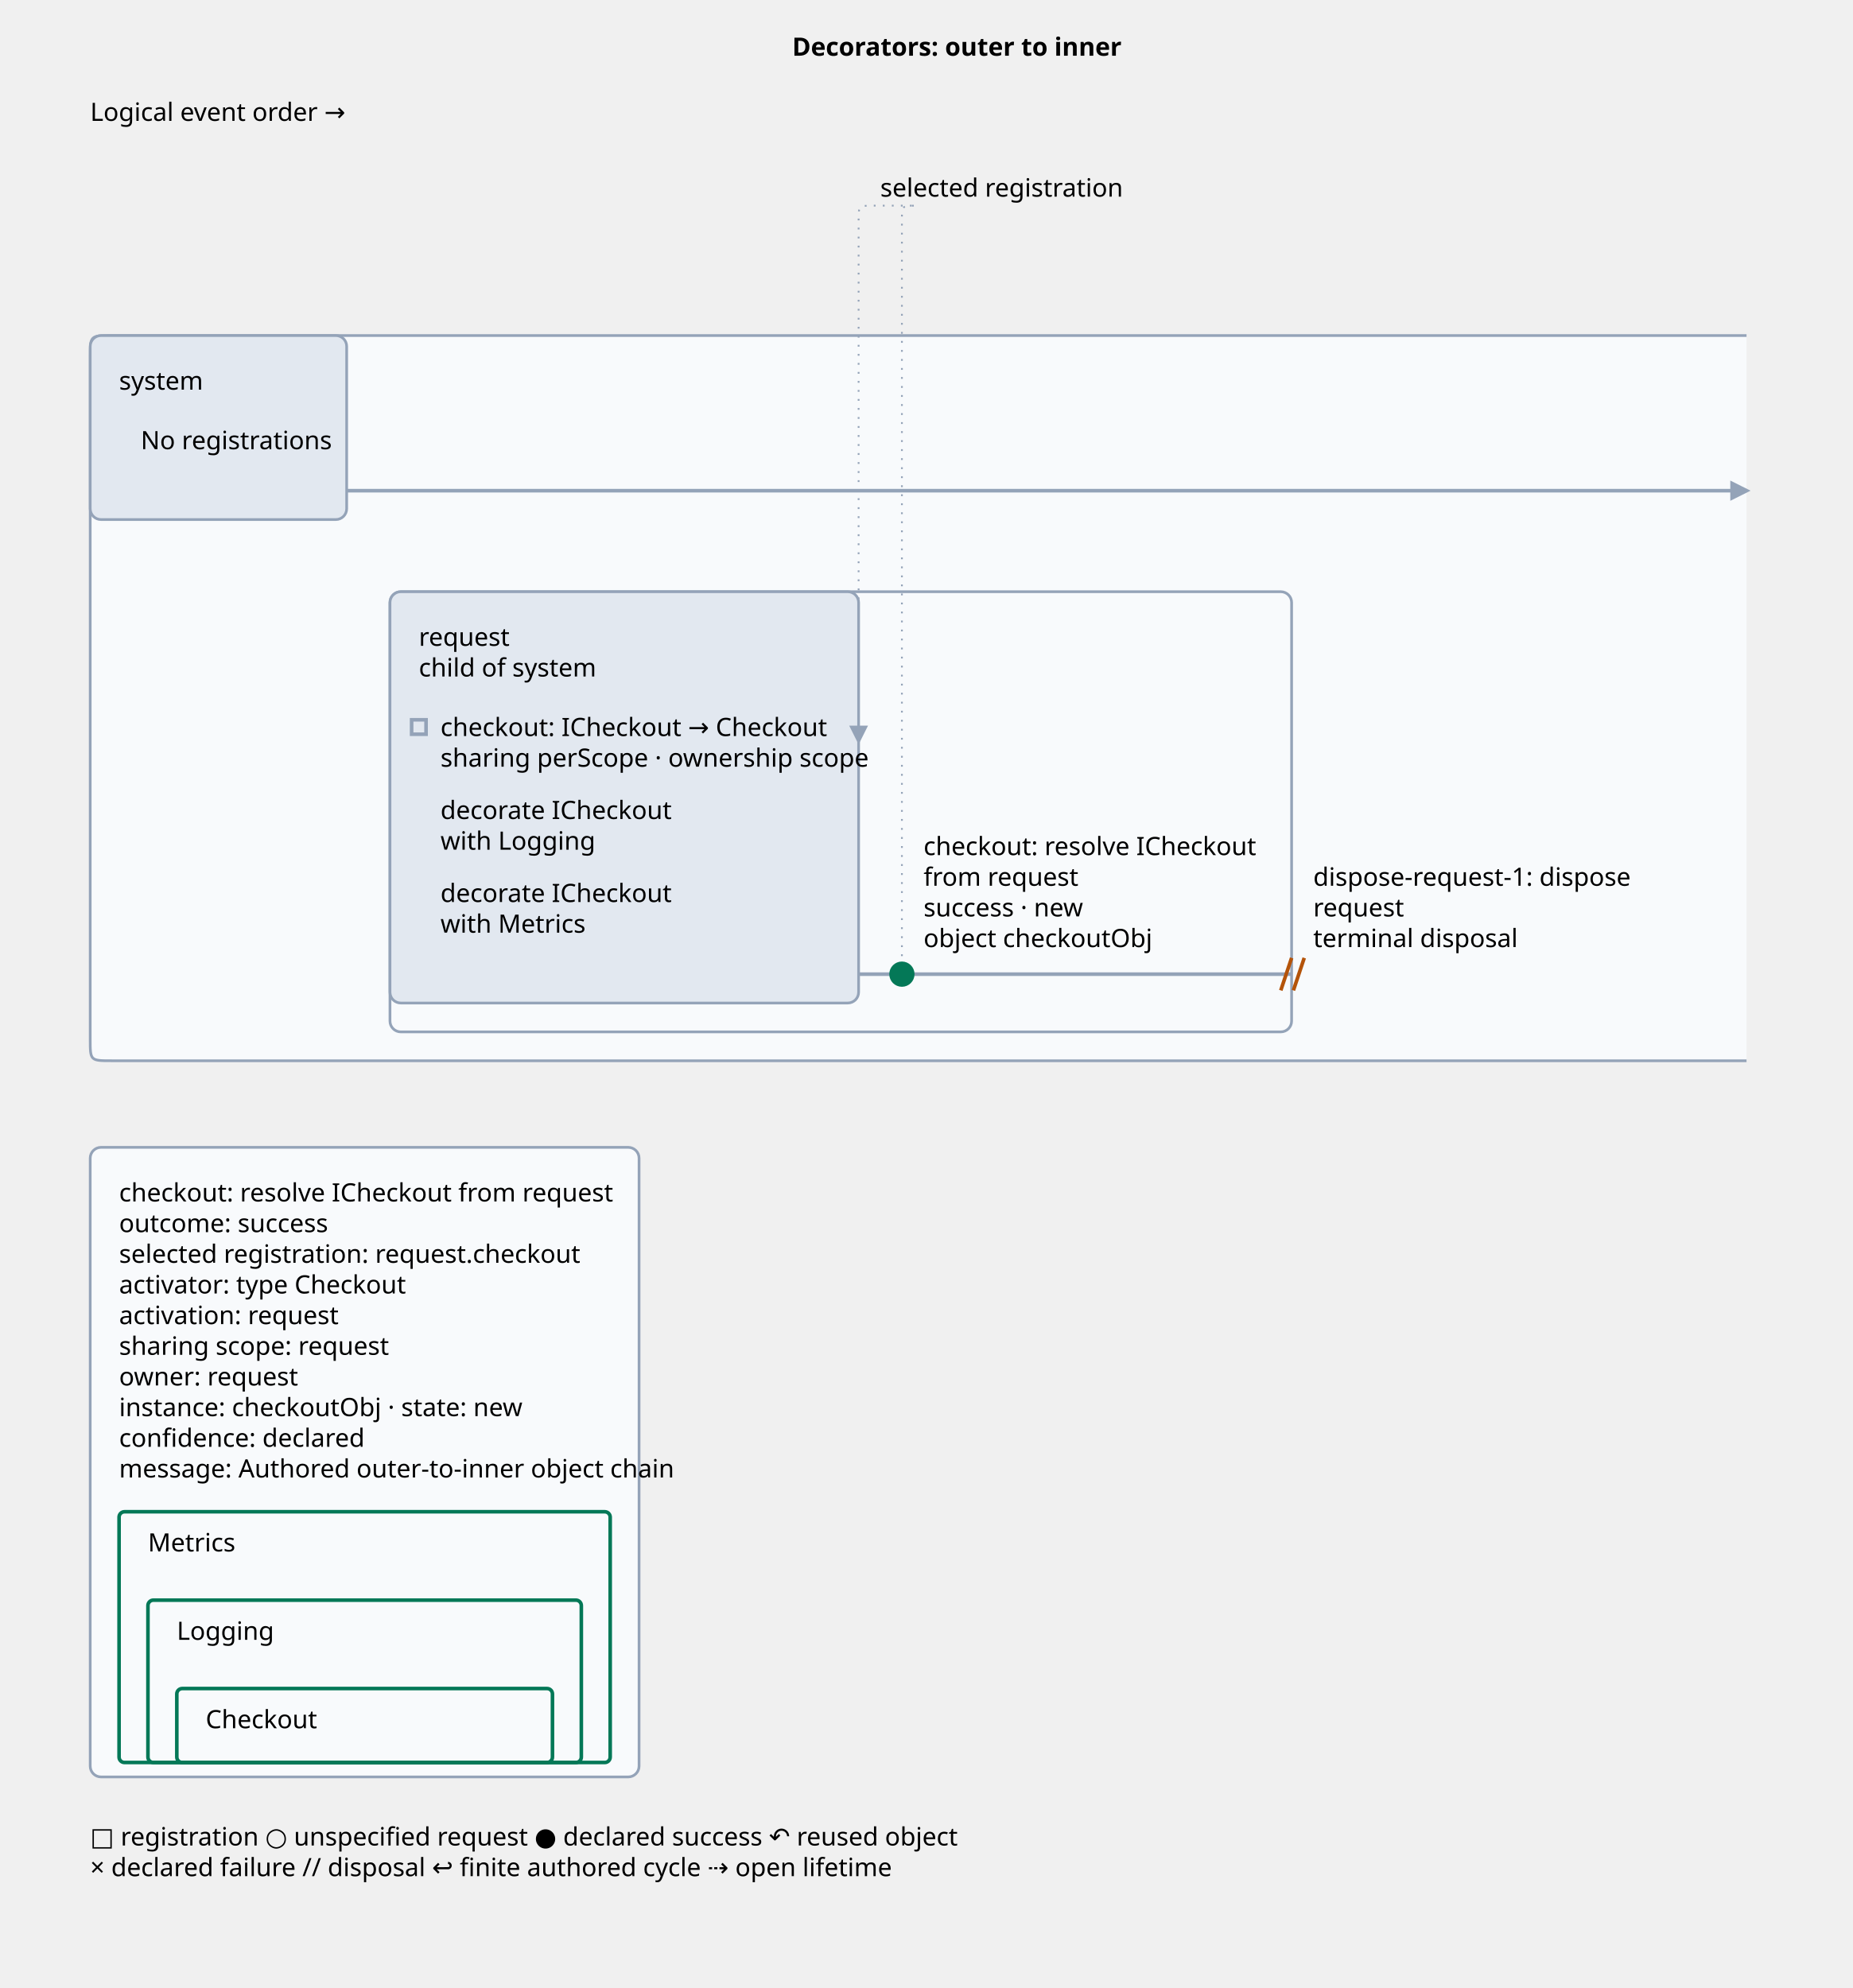
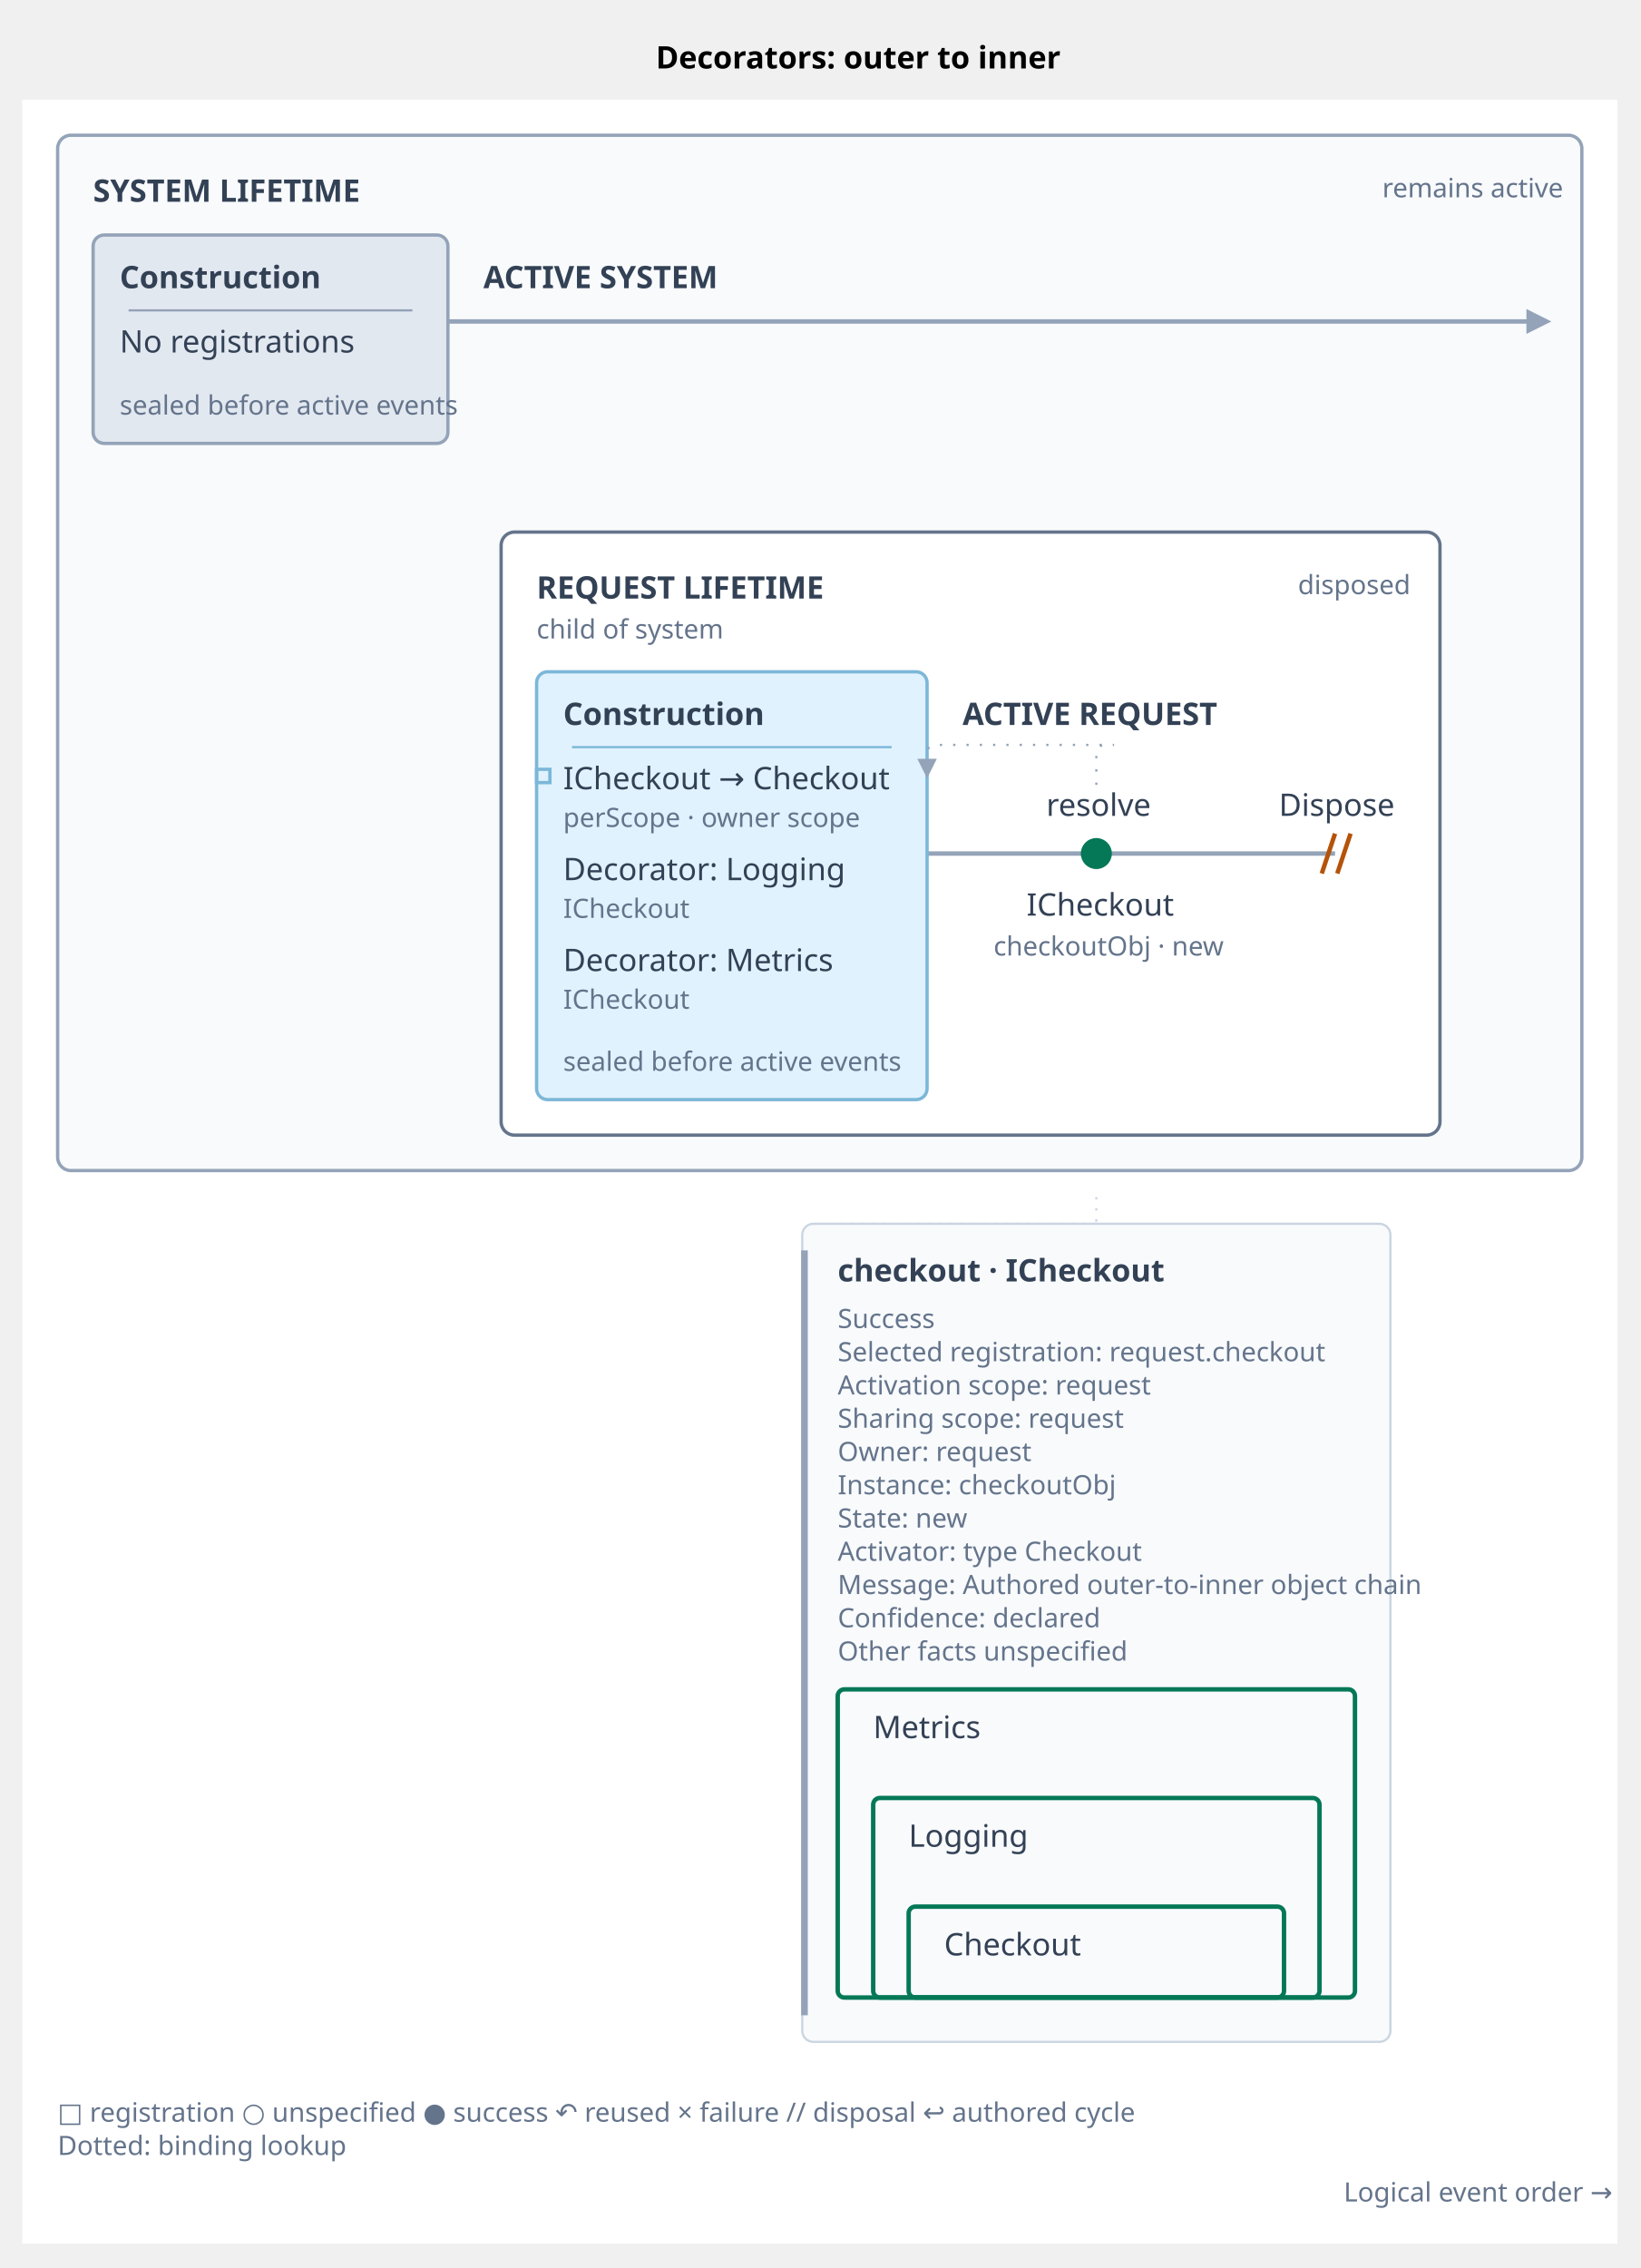
- <svg xmlns="http://www.w3.org/2000/svg" version="1.1" data-diagram-type="AUTOFAC" style="width:1027px;height:1102px;background:#FFFFFF;" width="1027px" height="1102px" viewBox="0 0 1027 1102" zoomAndPan="magnify" preserveAspectRatio="none" contentStyleType="text/css">
+ <svg xmlns="http://www.w3.org/2000/svg" version="1.1" data-diagram-type="AUTOFAC" style="width:740px;height:1023px;background:#FFFFFF;" width="740px" height="1023px" viewBox="0 0 740 1023" zoomAndPan="magnify" preserveAspectRatio="none" contentStyleType="text/css">
  <defs />
  <g font-family="sans-serif" lengthAdjust="spacing">
    <g class="title">
-       <text x="439.069" y="30.889" fill="#000" font-size="14" textLength="146.913" font-weight="700">Decorators: outer to inner</text>
+       <text x="295.825" y="30.889" fill="#000" font-size="14" textLength="146.913" font-weight="700">Decorators: outer to inner</text>
    </g>
-     <text x="50" y="67" fill="#000" font-size="14" textLength="125.3">Logical event order →</text>
+     <rect x="10" y="45" width="719.563" height="967" fill="#FFF" />
    <g class="autofac-scope" id="af-scope-system" data-source-line="4">
-       <path d="M968.05,186 L62,186 C50,186 50,186 50,198 L50,576 C50,588 50,588 62,588 L968.05,588" style="stroke:#94A3B8;stroke-width:1.5;" fill="#F8FAFC" />
-       <line x1="192.15" y1="272" x2="968.05" y2="272" style="stroke:#94A3B8;stroke-width:2;" />
-       <polygon points="968.05,272,960.05,276,960.05,268" fill="#94A3B8" style="stroke:#94A3B8;stroke-width:2;stroke-linejoin:miter;stroke-miterlimit:10;" />
+       <rect x="26" y="61" width="687.563" height="467" fill="#F8FAFC" style="stroke:#94A3B8;stroke-width:1.5;" rx="6" ry="6" />
+       <g class="autofac-event" id="af-event-birth-system" data-source-line="4">
+         <text x="42" y="91" fill="#334155" font-size="14" textLength="120.663" font-weight="700">SYSTEM LIFETIME</text>
+         <text x="623.538" y="89" fill="#64748B" font-size="12" textLength="74.025">remains active</text>
+       </g>
+       <text x="218.05" y="130" fill="#334155" font-size="14" textLength="108.325" font-weight="700">ACTIVE SYSTEM</text>
+       <line x1="202.05" y1="145" x2="697.563" y2="145" style="stroke:#94A3B8;stroke-width:2;" />
+       <polygon points="697.563,145,689.563,149,689.563,141" fill="#94A3B8" style="stroke:#94A3B8;stroke-width:2;stroke-linejoin:miter;stroke-miterlimit:10;" />
    </g>
    <g class="autofac-scope" id="af-scope-request" data-source-line="5">
-       <rect x="216.15" y="328" width="499.75" height="244" fill="#F8FAFC" style="stroke:#94A3B8;stroke-width:1.5;" rx="6" ry="6" />
-       <line x1="475.9" y1="540" x2="715.9" y2="540" style="stroke:#94A3B8;stroke-width:2;" />
+       <rect x="226.05" y="240" width="423.513" height="272" fill="#FFF" style="stroke:#64748B;stroke-width:1.5;" rx="6" ry="6" />
+       <g class="autofac-event" id="af-event-birth-request" data-source-line="5">
+         <text x="242.05" y="270" fill="#334155" font-size="14" textLength="130.813" font-weight="700">REQUEST LIFETIME</text>
+         <text x="242.05" y="288" fill="#64748B" font-size="12" textLength="72.675">child of system</text>
+         <text x="585.488" y="268" fill="#64748B" font-size="12" textLength="48.075">disposed</text>
+       </g>
+       <text x="434.2" y="327" fill="#334155" font-size="14" textLength="118.475" font-weight="700">ACTIVE REQUEST</text>
+       <line x1="418.2" y1="385" x2="602.231" y2="385" style="stroke:#94A3B8;stroke-width:2;" />
    </g>
    <g class="autofac-construction" id="af-construction-system" data-source-line="4">
-       <rect x="50" y="186" width="142.15" height="102" fill="#E2E8F0" style="stroke:#94A3B8;stroke-width:1.5;" rx="6" ry="6" />
-       <g class="autofac-event" id="af-event-birth-system" data-source-line="4">
-         <text x="66" y="216" fill="#000" font-size="14" textLength="44.275">system</text>
+       <rect x="42" y="106" width="160.05" height="94" fill="#E2E8F0" style="stroke:#94A3B8;stroke-width:1.5;" rx="5" ry="5" />
+       <text x="54" y="130" fill="#334155" font-size="14" textLength="78.575" font-weight="700">Construction</text>
+       <line x1="58" y1="140" x2="186.05" y2="140" style="stroke:#94A3B8;stroke-width:1;" />
+       <g class="autofac-construction" id="af-empty-system" data-source-line="4">
+         <text x="54" y="159" fill="#334155" font-size="14" textLength="94.15">No registrations</text>
      </g>
-       <g class="autofac-construction" id="af-empty-system" data-source-line="4">
-         <text x="78" y="249" fill="#000" font-size="14" textLength="94.15">No registrations</text>
-       </g>
+       <text x="54" y="187" fill="#64748B" font-size="12" textLength="136.05">sealed before active events</text>
    </g>
    <g class="autofac-construction" id="af-construction-request" data-source-line="5">
-       <rect x="216.15" y="328" width="259.75" height="228" fill="#E2E8F0" style="stroke:#94A3B8;stroke-width:1.5;" rx="6" ry="6" />
-       <g class="autofac-event" id="af-event-birth-request" data-source-line="5">
-         <text x="232.15" y="358" fill="#000" font-size="14" textLength="46.637">request</text>
-         <text x="232.15" y="375" fill="#000" font-size="14" textLength="84.788">child of system</text>
-       </g>
+       <rect x="242.05" y="303" width="176.15" height="193" fill="#E0F2FE" style="stroke:#7CB7D8;stroke-width:1.5;" rx="5" ry="5" />
+       <text x="254.05" y="327" fill="#334155" font-size="14" textLength="78.575" font-weight="700">Construction</text>
+       <line x1="258.05" y1="337" x2="402.2" y2="337" style="stroke:#7CB7D8;stroke-width:1;" />
      <g class="autofac-registration" id="af-reg-request.checkout" data-source-line="6">
-         <rect x="228.15" y="399" width="8" height="8" fill="none" style="stroke:#94A3B8;stroke-width:2;" />
-         <text x="244.15" y="408" fill="#000" font-size="14" textLength="196">checkout: ICheckout → Checkout</text>
-         <text x="244.15" y="425" fill="#000" font-size="14" textLength="211.75">sharing perScope · ownership scope</text>
+         <rect x="242.05" y="347" width="6" height="6" fill="none" style="stroke:#7CB7D8;stroke-width:1.5;" />
+         <text x="254.05" y="356" fill="#334155" font-size="14" textLength="136.15">ICheckout → Checkout</text>
+         <text x="254.05" y="373" fill="#64748B" font-size="12" textLength="120.075">perScope · owner scope</text>
      </g>
      <g class="autofac-construction" id="af-decorator-request.1" data-source-line="7">
-         <text x="244.15" y="454" fill="#000" font-size="14" textLength="117.425">decorate ICheckout</text>
-         <text x="244.15" y="471" fill="#000" font-size="14" textLength="74.813">with Logging</text>
+         <text x="254.05" y="397" fill="#334155" font-size="14" textLength="115.15">Decorator: Logging</text>
+         <text x="254.05" y="414" fill="#64748B" font-size="12" textLength="54">ICheckout</text>
      </g>
      <g class="autofac-construction" id="af-decorator-request.2" data-source-line="8">
-         <text x="244.15" y="500" fill="#000" font-size="14" textLength="117.425">decorate ICheckout</text>
-         <text x="244.15" y="517" fill="#000" font-size="14" textLength="70">with Metrics</text>
+         <text x="254.05" y="438" fill="#334155" font-size="14" textLength="110.337">Decorator: Metrics</text>
+         <text x="254.05" y="455" fill="#64748B" font-size="12" textLength="54">ICheckout</text>
      </g>
+       <text x="254.05" y="483" fill="#64748B" font-size="12" textLength="136.05">sealed before active events</text>
    </g>
    <g class="autofac-lookup" id="af-lookup-checkout" data-source-line="10">
-       <path d="M499.9,540 L499.9,122 C499.9,114 499.9,114 507.9,114 L483.9,114 C475.9,114 475.9,114 475.9,122 L475.9,411" style="stroke:#94A3B8;stroke-width:1;stroke-dasharray:1,4;" fill="none" />
-       <polygon points="475.9,411,471.9,403,479.9,403" fill="#94A3B8" style="stroke:#94A3B8;stroke-width:1.5;stroke-linejoin:miter;stroke-miterlimit:10;" />
-       <text x="487.9" y="109" fill="#000" font-size="14" textLength="121.363">selected registration</text>
+       <path d="M494.55,354 L494.55,344 C494.55,336 494.55,336 502.55,336 L426.2,336 C418.2,336 418.2,336 418.2,344 L418.2,350.5" style="stroke:#94A3B8;stroke-width:1;stroke-dasharray:1,5;" fill="none" />
+       <polygon points="418.2,350.5,414.2,342.5,422.2,342.5" fill="#94A3B8" style="stroke:#94A3B8;stroke-width:0.5;stroke-linejoin:miter;stroke-miterlimit:10;" />
    </g>
    <g class="autofac-event" id="af-event-checkout" data-source-line="10">
-       <ellipse cx="499.9" cy="540" rx="6" ry="6" fill="#047857" style="stroke:#047857;stroke-width:2;" />
+       <ellipse cx="494.55" cy="385" rx="6" ry="6" fill="#047857" style="stroke:#047857;stroke-width:2;" />
+       <text x="471.975" y="368" fill="#334155" font-size="14" textLength="45.15">resolve</text>
      <g class="autofac-instance" id="af-instance-checkoutObj-checkout" data-source-line="10">
-         <text x="511.9" y="474" fill="#000" font-size="14" textLength="168">checkout: resolve ICheckout</text>
-         <text x="511.9" y="491" fill="#000" font-size="14" textLength="74.55">from request</text>
-         <text x="511.9" y="508" fill="#000" font-size="14" textLength="80.938">success · new</text>
-         <text x="511.9" y="525" fill="#000" font-size="14" textLength="115.15">object checkoutObj</text>
+         <text x="463.05" y="413" fill="#334155" font-size="14" textLength="63">ICheckout</text>
+         <text x="448.2" y="431" fill="#64748B" font-size="12" textLength="92.7">checkoutObj · new</text>
      </g>
    </g>
    <g class="autofac-event" id="af-event-dispose-request-1" data-source-line="21">
-       <line x1="709.9" y1="549" x2="715.9" y2="531" style="stroke:#B45309;stroke-width:2;" />
-       <line x1="716.9" y1="549" x2="722.9" y2="531" style="stroke:#B45309;stroke-width:2;" />
-       <text x="727.9" y="491" fill="#000" font-size="14" textLength="164.15">dispose-request-1: dispose</text>
-       <text x="727.9" y="508" fill="#000" font-size="14" textLength="46.637">request</text>
-       <text x="727.9" y="525" fill="#000" font-size="14" textLength="101.238">terminal disposal</text>
+       <line x1="596.231" y1="394" x2="602.231" y2="376" style="stroke:#B45309;stroke-width:2;" />
+       <line x1="603.231" y1="394" x2="609.231" y2="376" style="stroke:#B45309;stroke-width:2;" />
+       <text x="576.9" y="368" fill="#334155" font-size="14" textLength="50.663">Dispose</text>
    </g>
    <g class="autofac-diagnostic" id="af-diagnostic-checkout" data-source-line="10">
-       <rect x="50" y="636" width="304.213" height="349" fill="#F8FAFC" style="stroke:#94A3B8;stroke-width:1.5;" rx="6" ry="6" />
-       <text x="66" y="666" fill="#000" font-size="14" textLength="242.55">checkout: resolve ICheckout from request</text>
-       <text x="66" y="683" fill="#000" font-size="14" textLength="108.063">outcome: success</text>
-       <text x="66" y="700" fill="#000" font-size="14" textLength="231.7">selected registration: request.checkout</text>
-       <text x="66" y="717" fill="#000" font-size="14" textLength="142.275">activator: type Checkout</text>
-       <text x="66" y="734" fill="#000" font-size="14" textLength="109.638">activation: request</text>
-       <text x="66" y="751" fill="#000" font-size="14" textLength="133.788">sharing scope: request</text>
-       <text x="66" y="768" fill="#000" font-size="14" textLength="88.638">owner: request</text>
-       <text x="66" y="785" fill="#000" font-size="14" textLength="198.275">instance: checkoutObj · state: new</text>
-       <text x="66" y="802" fill="#000" font-size="14" textLength="125.3">confidence: declared</text>
-       <text x="66" y="819" fill="#000" font-size="14" textLength="272.213">message: Authored outer-to-inner object chain</text>
+       <line x1="494.55" y1="540" x2="494.55" y2="552" style="stroke:#CBD5E1;stroke-width:1;stroke-dasharray:1,4;" />
+       <line x1="494.55" y1="552" x2="377.888" y2="552" style="stroke:#CBD5E1;stroke-width:1;stroke-dasharray:1,4;" />
+       <rect x="361.888" y="552" width="265.325" height="369" fill="#F8FAFC" style="stroke:#CBD5E1;stroke-width:1;" rx="5" ry="5" />
+       <line x1="362.888" y1="564" x2="362.888" y2="909" style="stroke:#94A3B8;stroke-width:3;" />
+       <text x="377.888" y="578" fill="#334155" font-size="14" textLength="123.638" font-weight="700">checkout · ICheckout</text>
+       <text x="377.888" y="599" fill="#64748B" font-size="12" textLength="45.375">Success</text>
+       <text x="377.888" y="614" fill="#64748B" font-size="12" textLength="200.625">Selected registration: request.checkout</text>
+       <text x="377.888" y="629" fill="#64748B" font-size="12" textLength="127.35">Activation scope: request</text>
+       <text x="377.888" y="644" fill="#64748B" font-size="12" textLength="116.7">Sharing scope: request</text>
+       <text x="377.888" y="659" fill="#64748B" font-size="12" textLength="78.6">Owner: request</text>
+       <text x="377.888" y="674" fill="#64748B" font-size="12" textLength="115.275">Instance: checkoutObj</text>
+       <text x="377.888" y="689" fill="#64748B" font-size="12" textLength="53.325">State: new</text>
+       <text x="377.888" y="704" fill="#64748B" font-size="12" textLength="123.3">Activator: type Checkout</text>
+       <text x="377.888" y="719" fill="#64748B" font-size="12" textLength="233.325">Message: Authored outer-to-inner object chain</text>
+       <text x="377.888" y="734" fill="#64748B" font-size="12" textLength="110.1">Confidence: declared</text>
+       <text x="377.888" y="749" fill="#64748B" font-size="12" textLength="115.95">Other facts unspecified</text>
      <g class="autofac-instance" id="af-instance-checkout-decorator-0" data-source-line="10">
-         <rect x="66" y="838" width="272.213" height="139" fill="none" style="stroke:#047857;stroke-width:2;" rx="3" ry="3" />
-         <text x="82" y="860" fill="#000" font-size="14" textLength="45.063">Metrics</text>
+         <rect x="377.888" y="762" width="233.325" height="139" fill="none" style="stroke:#047857;stroke-width:2;" rx="3" ry="3" />
+         <text x="393.888" y="784" fill="#334155" font-size="14" textLength="45.063">Metrics</text>
      </g>
      <g class="autofac-instance" id="af-instance-checkout-decorator-1" data-source-line="10">
-         <rect x="82" y="887" width="240.213" height="90" fill="none" style="stroke:#047857;stroke-width:2;" rx="3" ry="3" />
-         <text x="98" y="909" fill="#000" font-size="14" textLength="49.875">Logging</text>
+         <rect x="393.888" y="811" width="201.325" height="90" fill="none" style="stroke:#047857;stroke-width:2;" rx="3" ry="3" />
+         <text x="409.888" y="833" fill="#334155" font-size="14" textLength="49.875">Logging</text>
      </g>
      <g class="autofac-instance" id="af-instance-checkout-decorator-2" data-source-line="10">
-         <rect x="98" y="936" width="208.213" height="41" fill="none" style="stroke:#047857;stroke-width:2;" rx="3" ry="3" />
-         <text x="114" y="958" fill="#000" font-size="14" textLength="59.15">Checkout</text>
+         <rect x="409.888" y="860" width="169.325" height="41" fill="none" style="stroke:#047857;stroke-width:2;" rx="3" ry="3" />
+         <text x="425.888" y="882" fill="#334155" font-size="14" textLength="59.15">Checkout</text>
      </g>
    </g>
    <g class="autofac-legend" id="af-legend">
-       <text x="50" y="1023" fill="#000" font-size="14" textLength="407.925">□ registration   ○ unspecified request   ● declared success   ↶ reused object</text>
-       <text x="50" y="1040" fill="#000" font-size="14" textLength="375.9">× declared failure   // disposal   ↩ finite authored cycle   ⇢ open lifetime</text>
+       <text x="26" y="957" fill="#64748B" font-size="12" textLength="407.1">□ registration   ○ unspecified   ● success   ↶ reused   × failure   // disposal   ↩ authored cycle</text>
+       <text x="26" y="972" fill="#64748B" font-size="12" textLength="112.8">Dotted: binding lookup</text>
+       <text x="606.162" y="993" fill="#64748B" font-size="12" textLength="107.4">Logical event order →</text>
    </g>
  </g>
</svg>
